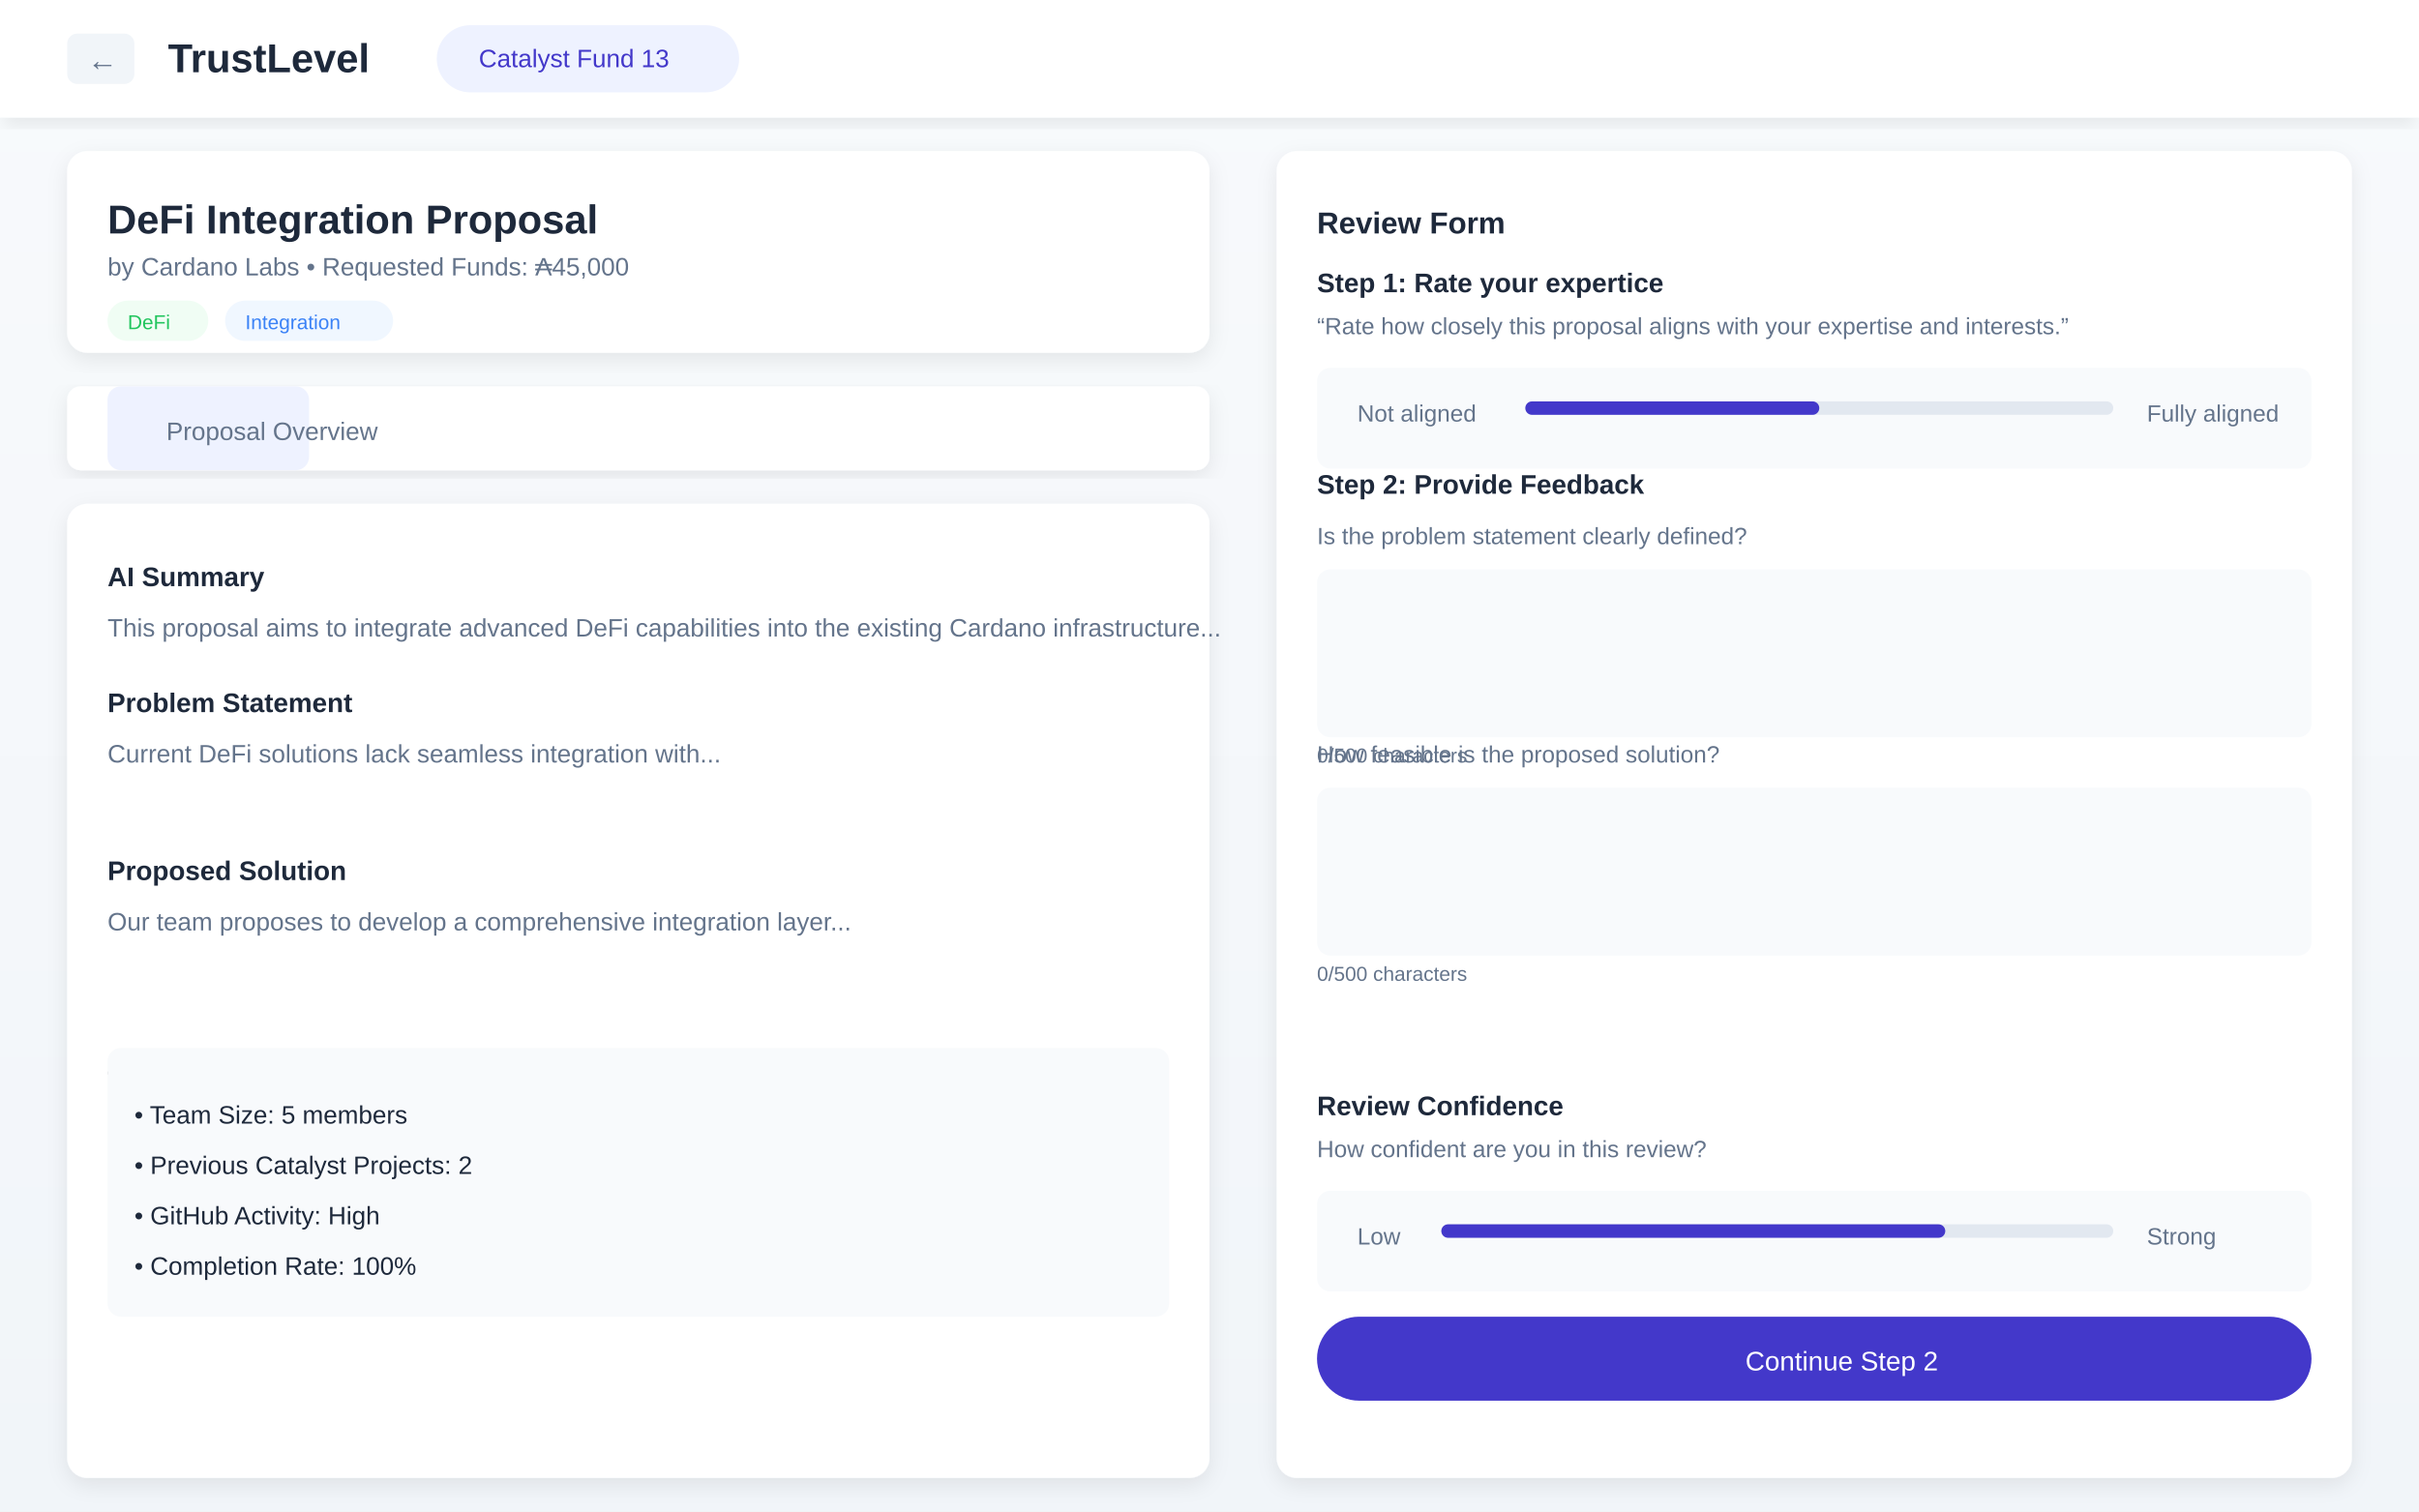
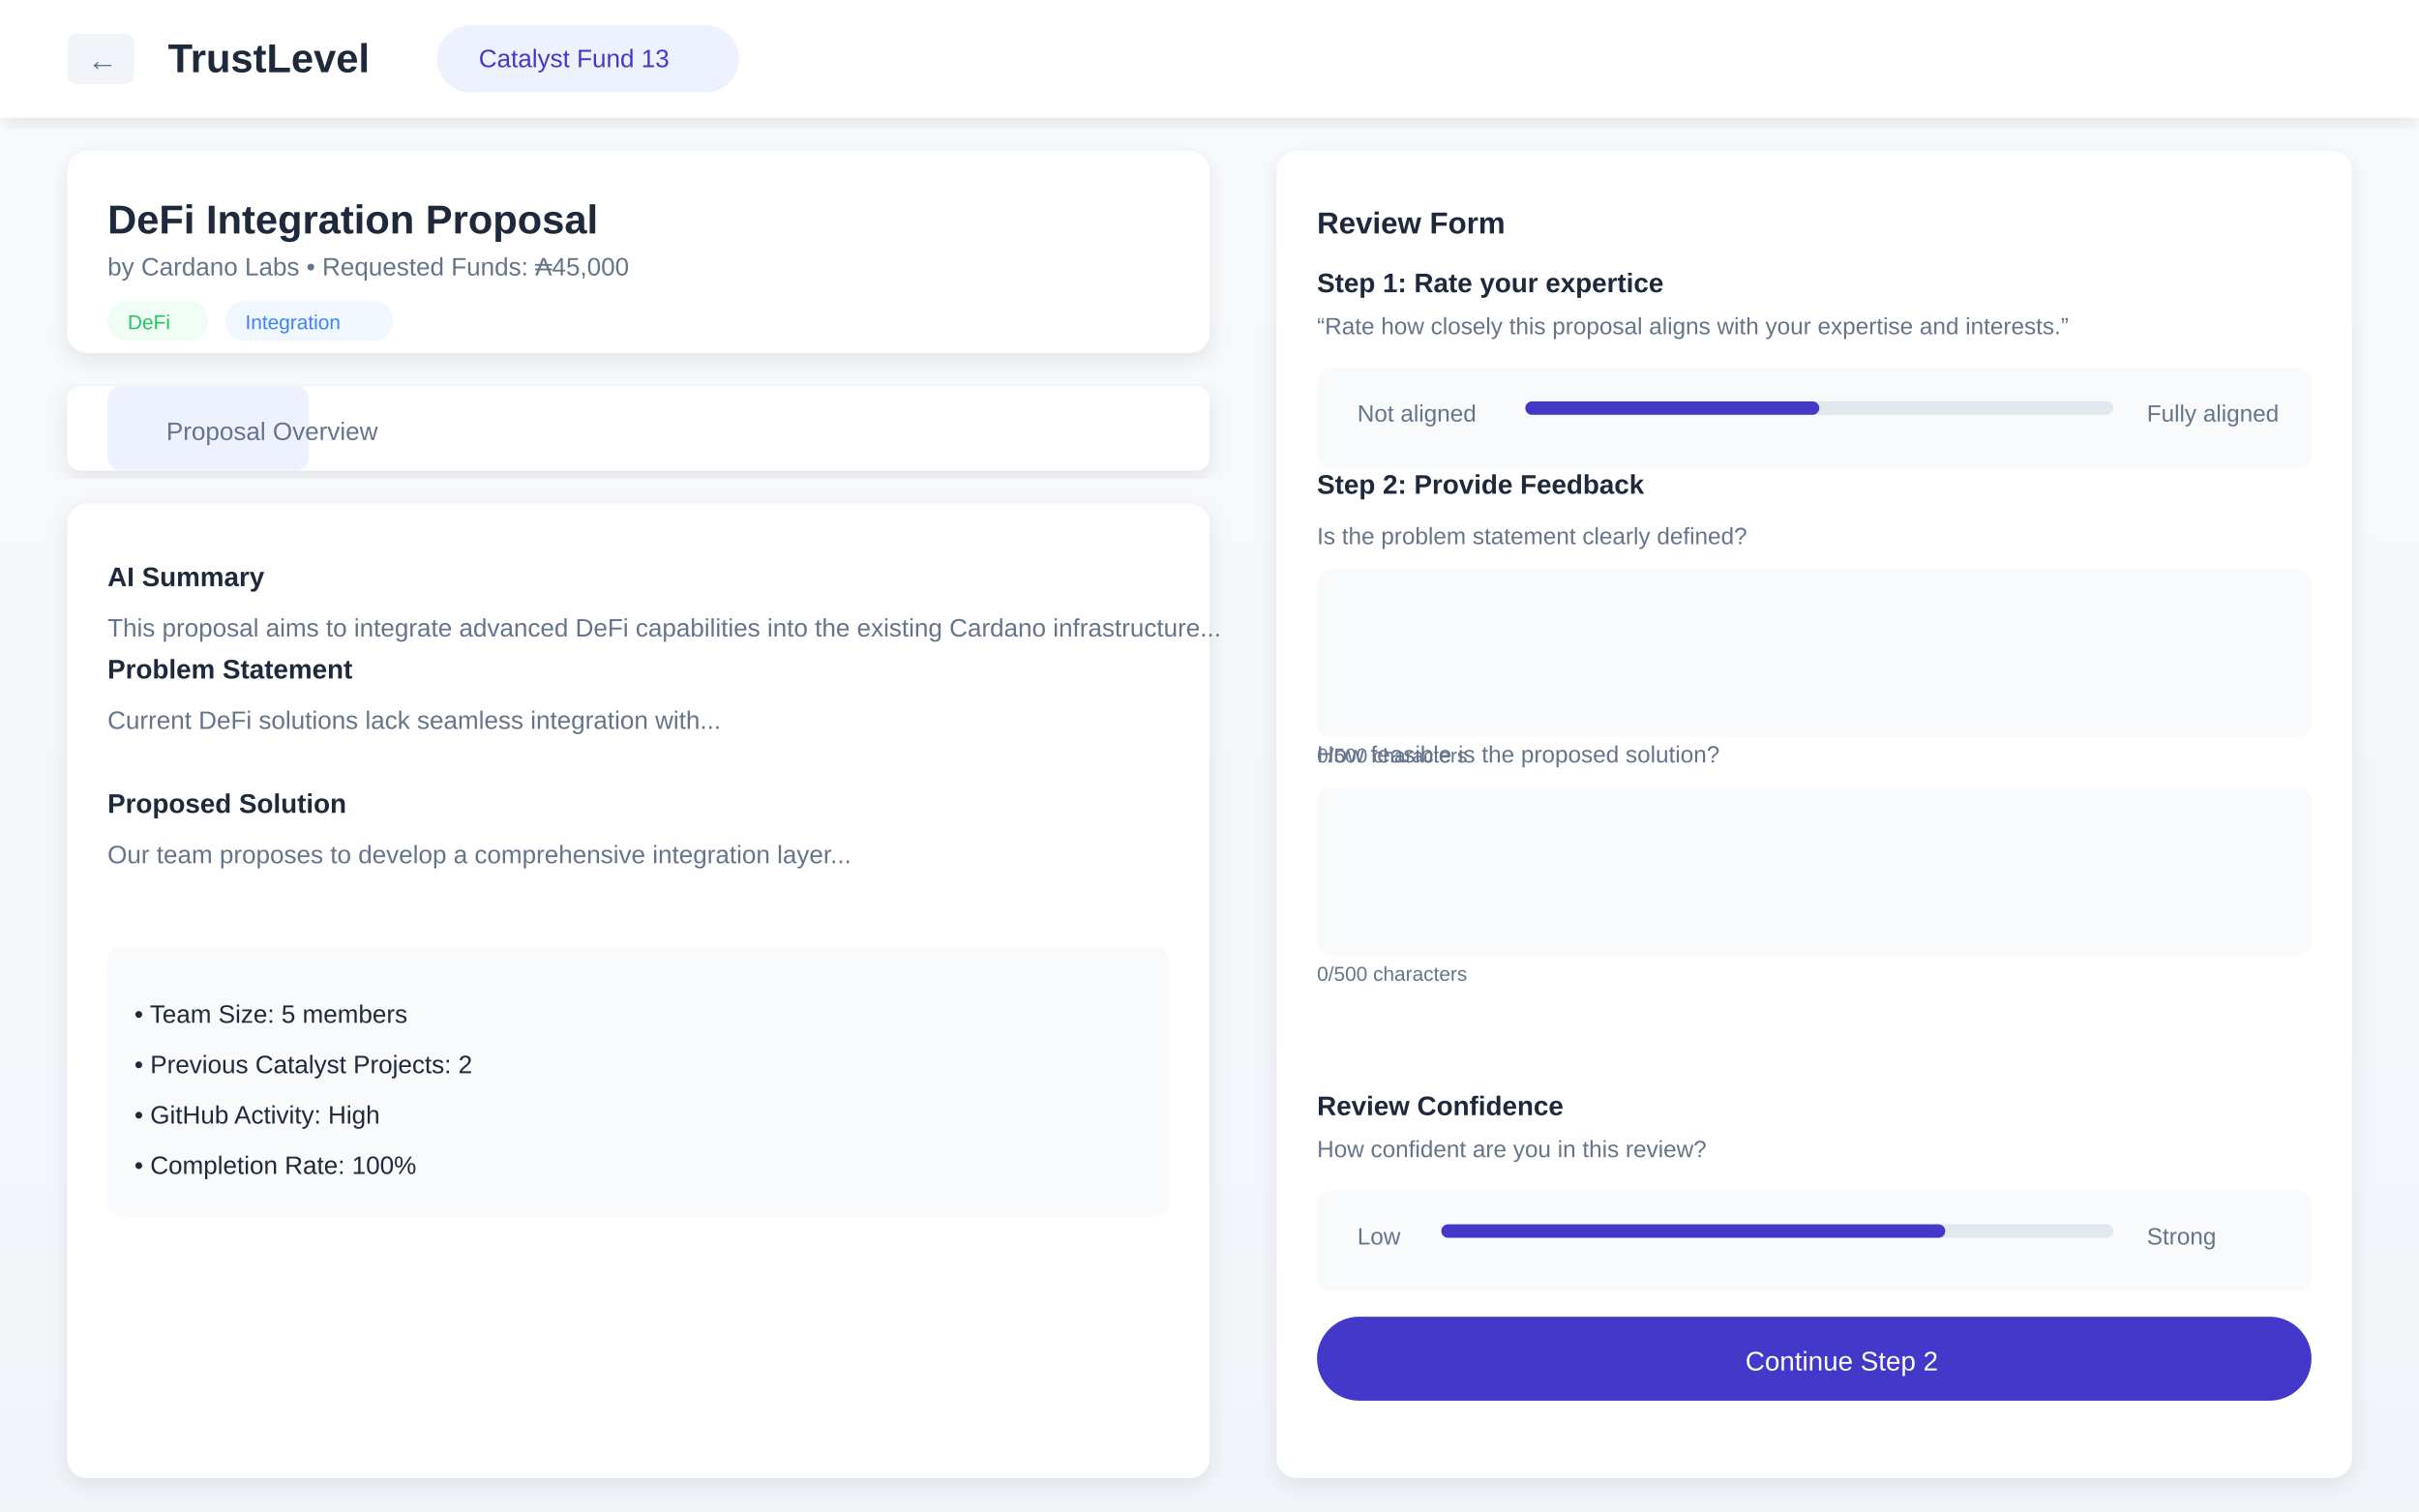
<svg xmlns="http://www.w3.org/2000/svg" viewBox="0 0 1440 900">
  <defs>
    <linearGradient id="bg-gradient" x1="0" y1="0" x2="0" y2="1">
      <stop offset="0%" stop-color="#f8fafc" />
      <stop offset="100%" stop-color="#f1f5f9" />
    </linearGradient>
    <filter id="card-shadow">
      <feDropShadow dx="0" dy="4" stdDeviation="6" flood-opacity="0.08" />
    </filter>
  </defs>
  <rect width="1440" height="900" fill="url(#bg-gradient)" />
  <rect x="0" y="0" width="1440" height="70" fill="#ffffff" filter="url(#card-shadow)" />
  <g transform="translate(40, 0)">
    <g transform="translate(0, 20)">
      <rect width="40" height="30" rx="6" fill="#f1f5f9" />
      <text x="12" y="22" font-family="Arial" font-size="18" fill="#64748b">←</text>
    </g>
    <text x="60" y="43" font-family="Arial" font-size="24" font-weight="bold" fill="#1e293b">TrustLevel</text>
    <rect x="220" y="15" width="180" height="40" rx="20" fill="#eef2ff" />
    <text x="245" y="40" font-family="Arial" font-size="15" fill="#4338ca">Catalyst Fund 13</text>
  </g>
  <g transform="translate(0, 90)">
    <g transform="translate(40, 0)">
      <rect width="680" height="120" rx="12" fill="#ffffff" filter="url(#card-shadow)" />
      <g transform="translate(24, 24)">
        <text x="0" y="25" font-family="Arial" font-size="24" font-weight="bold" fill="#1e293b">DeFi Integration Proposal</text>
        <text x="0" y="50" font-family="Arial" font-size="15" fill="#64748b">by Cardano Labs • Requested Funds: ₳45,000</text>
        <rect x="0" y="65" width="60" height="24" rx="12" fill="#f0fdf4" />
        <text x="12" y="82" font-family="Arial" font-size="12" fill="#22c55e">DeFi</text>
        <rect x="70" y="65" width="100" height="24" rx="12" fill="#f0f7ff" />
        <text x="82" y="82" font-family="Arial" font-size="12" fill="#3b82f6">Integration</text>
      </g>
      <g transform="translate(0, 140)">
        <rect width="680" height="50" rx="8" fill="#ffffff" filter="url(#card-shadow)" />
        <g transform="translate(24, 0)">
          <rect width="120" height="50" rx="8" fill="#eef2ff" />
          <text x="35" y="32" font-family="Arial" font-size="15" fill="#64748b">Proposal Overview</text>
        </g>
      </g>
      <g transform="translate(0, 210)">
        <rect width="680" height="580" rx="12" fill="#ffffff" filter="url(#card-shadow)" />
        <g transform="translate(24, 24)">
          <text x="0" y="25" font-family="Arial" font-size="16" font-weight="bold" fill="#1e293b">AI Summary</text>
          <text x="0" y="55" font-family="Arial" font-size="15" fill="#64748b">This proposal aims to integrate advanced DeFi capabilities into the existing Cardano infrastructure...</text>
-           <g transform="translate(0, 100)">
+           <g transform="translate(0, 80)">
            <text x="0" y="0" font-family="Arial" font-size="16" font-weight="bold" fill="#1e293b">Problem Statement</text>
            <text x="0" y="30" font-family="Arial" font-size="15" fill="#64748b">Current DeFi solutions lack seamless integration with...</text>
          </g>
-           <g transform="translate(0, 200)">
+           <g transform="translate(0, 160)">
            <text x="0" y="0" font-family="Arial" font-size="16" font-weight="bold" fill="#1e293b">Proposed Solution</text>
            <text x="0" y="30" font-family="Arial" font-size="15" fill="#64748b">Our team proposes to develop a comprehensive integration layer...</text>
          </g>
-           <g transform="translate(0, 300)">
+           <g transform="translate(0, 240)">
            <text x="0" y="25" font-family="Arial" font-size="16" font-weight="bold" fill="#1e293b">Team Stats</text>
            <rect width="632" height="160" rx="8" fill="#f8fafc" />
            <g transform="translate(16, 25)">
              <text x="0" y="20" font-family="Arial" font-size="15" fill="#1e293b">• Team Size: 5 members</text>
              <text x="0" y="50" font-family="Arial" font-size="15" fill="#1e293b">• Previous Catalyst Projects: 2</text>
              <text x="0" y="80" font-family="Arial" font-size="15" fill="#1e293b">• GitHub Activity: High</text>
              <text x="0" y="110" font-family="Arial" font-size="15" fill="#1e293b">• Completion Rate: 100%</text>
            </g>
          </g>
        </g>
      </g>
    </g>
    <g transform="translate(760, 0)">
      <rect width="640" height="790" rx="12" fill="#ffffff" filter="url(#card-shadow)" />
      <g transform="translate(24, 24)">
        <text x="0" y="25" font-family="Arial" font-size="18" font-weight="bold" fill="#1e293b">Review Form</text>
        <g transform="translate(0, 60)">
          <text x="0" y="0" font-family="Arial" font-size="16" font-weight="bold" fill="#1e293b">Step 1: Rate your expertice</text>
          <text x="0" y="25" font-family="Arial" font-size="14" fill="#64748b"> “Rate how closely this proposal aligns with your expertise and interests.”</text>
          <g transform="translate(0, 45)">
            <rect width="592" height="60" rx="8" fill="#f8fafc" />
            <g transform="translate(24, 20)">
              <text x="0" y="12" font-family="Arial" font-size="14" fill="#64748b">Not aligned</text>
              <rect x="100" y="0" width="350" height="8" rx="4" fill="#e2e8f0" />
              <rect x="100" y="0" width="175" height="8" rx="4" fill="#4338ca" />
              <text x="470" y="12" font-family="Arial" font-size="14" fill="#64748b">Fully aligned</text>
            </g>
          </g>
        </g>
        <g transform="translate(0, 180)">
          <text x="0" y="0" font-family="Arial" font-size="16" font-weight="bold" fill="#1e293b">Step 2: Provide Feedback</text>
          <g transform="translate(0, 30)">
            <text x="0" y="0" font-family="Arial" font-size="14" fill="#64748b">Is the problem statement clearly defined?</text>
            <rect x="0" y="15" width="592" height="100" rx="8" fill="#f8fafc" />
            <text x="0" y="130" font-family="Arial" font-size="12" fill="#64748b">0/500 characters</text>
          </g>
          <g transform="translate(0, 160)">
            <text x="0" y="0" font-family="Arial" font-size="14" fill="#64748b">How feasible is the proposed solution?</text>
            <rect x="0" y="15" width="592" height="100" rx="8" fill="#f8fafc" />
            <text x="0" y="130" font-family="Arial" font-size="12" fill="#64748b">0/500 characters</text>
          </g>
        </g>
        <g transform="translate(0, 550)">
          <text x="0" y="0" font-family="Arial" font-size="16" font-weight="bold" fill="#1e293b">Review Confidence</text>
          <text x="0" y="25" font-family="Arial" font-size="14" fill="#64748b">How confident are you in this review?</text>
          <g transform="translate(0, 45)">
            <rect width="592" height="60" rx="8" fill="#f8fafc" />
            <g transform="translate(24, 20)">
              <text x="0" y="12" font-family="Arial" font-size="14" fill="#64748b">Low</text>
              <rect x="50" y="0" width="400" height="8" rx="4" fill="#e2e8f0" />
              <rect x="50" y="0" width="300" height="8" rx="4" fill="#4338ca" />
              <text x="470" y="12" font-family="Arial" font-size="14" fill="#64748b">Strong</text>
            </g>
          </g>
        </g>
        <g transform="translate(0, 670)">
          <rect width="592" height="50" rx="25" fill="#4338ca" />
          <text x="255" y="32" font-family="Arial" font-size="16" fill="#ffffff">Continue Step 2</text>
        </g>
      </g>
    </g>
  </g>
</svg>
